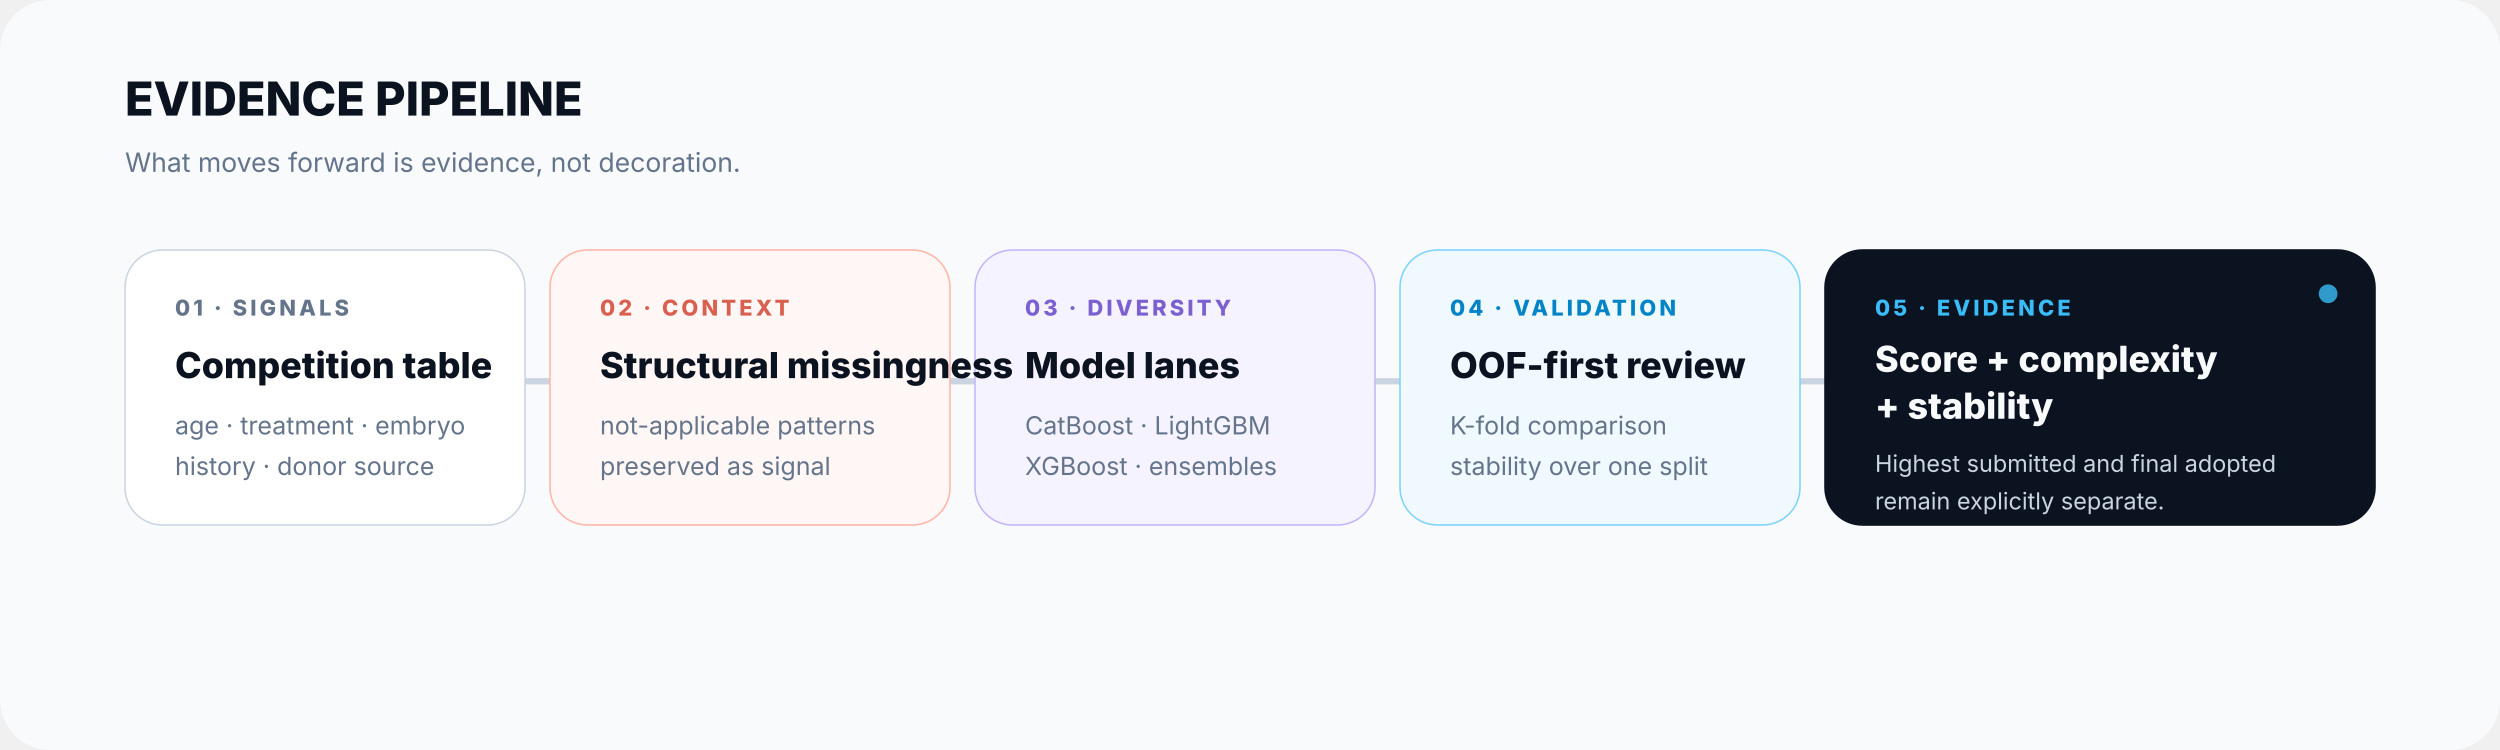
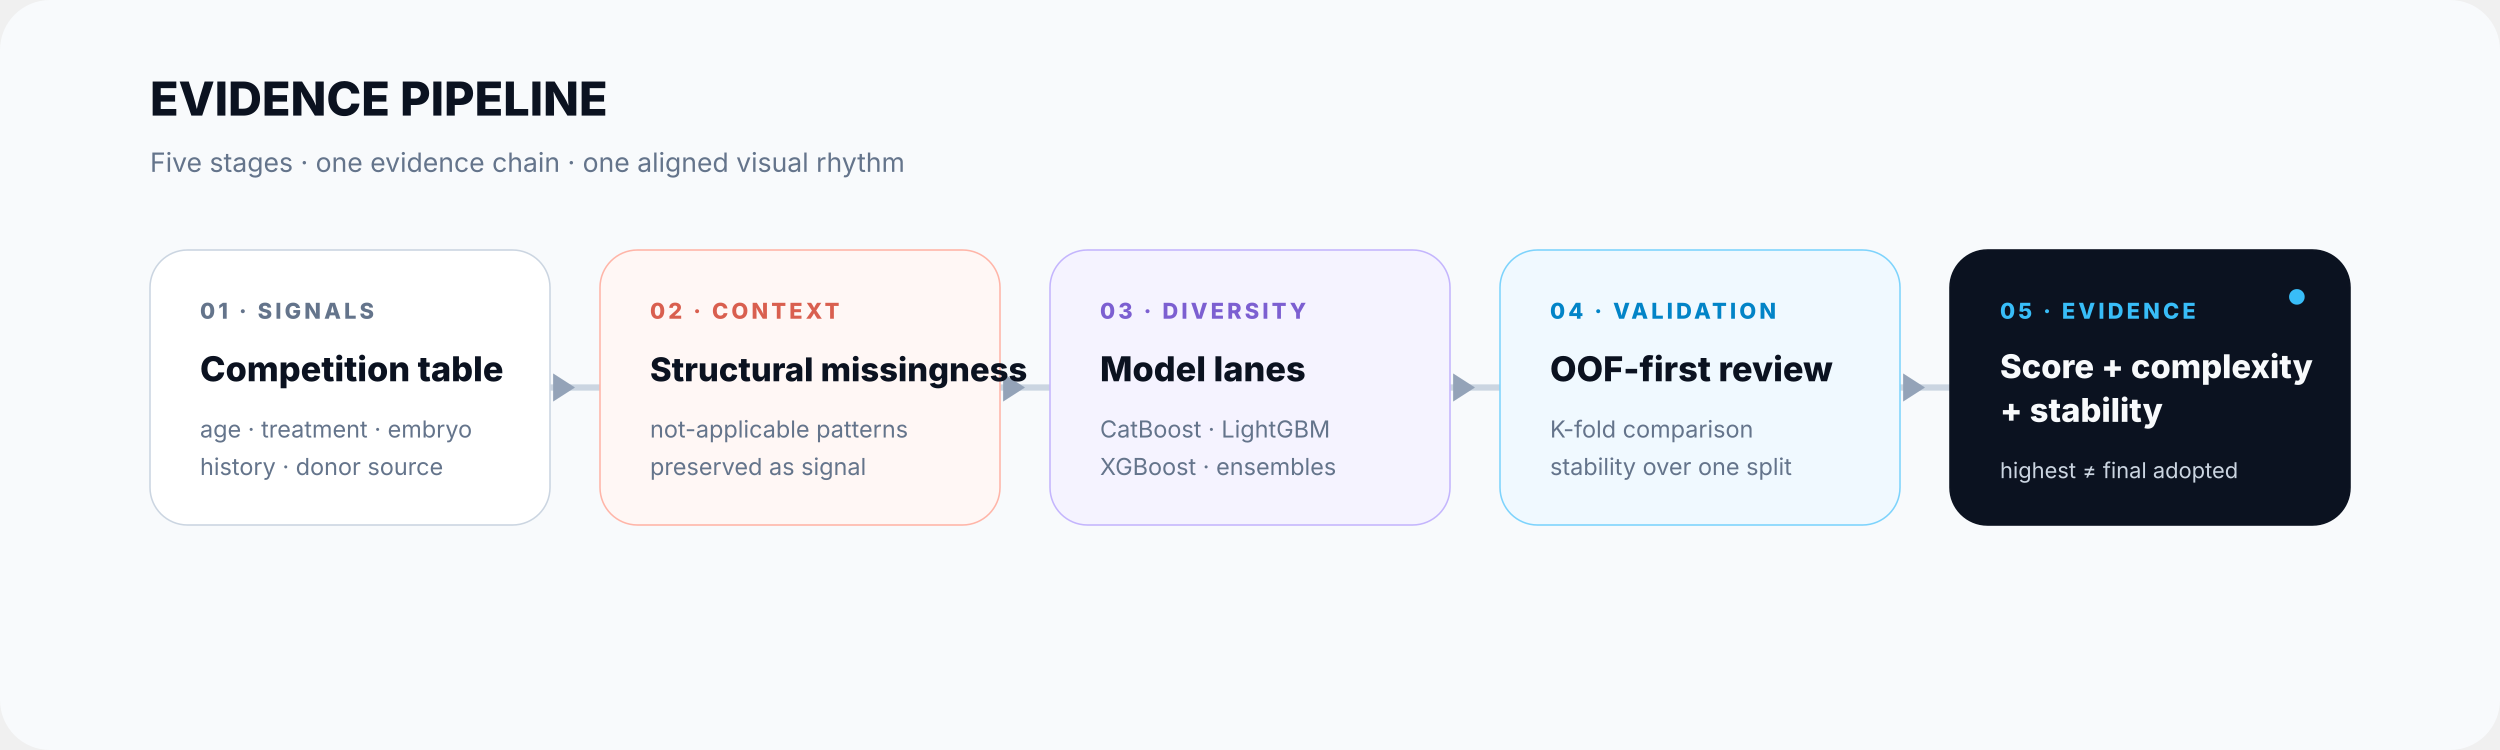
<svg xmlns="http://www.w3.org/2000/svg" width="1600" height="480" viewBox="0 0 1600 480" role="img" aria-labelledby="title desc">
  <rect width="1600" height="480" rx="32" fill="#F8FAFC" />
  <g font-family="system-ui, -apple-system, BlinkMacSystemFont, 'Segoe UI', sans-serif">
    <g data-title="true">
-       <text x="80" y="74" fill="#0B1220" font-size="30" font-weight="820">
+       <text x="96" y="74" fill="#0B1220" font-size="30" font-weight="830">
        <tspan>EVIDENCE PIPELINE</tspan>
      </text>
    </g>
-     <text x="80" y="110" fill="#64748B" font-size="17">
-       <tspan>What moves forward is evidence, not decoration.</tspan>
+     <text x="96" y="110" fill="#64748B" font-size="17">
+       <tspan>Five stages · one evidence chain · one aligned visual rhythm</tspan>
    </text>
-     <path d="M208 244 H1392" stroke="#CBD5E1" stroke-width="4" />
+     <path d="M224 248 H1376" stroke="#CBD5E1" stroke-width="4" />
    <g fill="#94A3B8">
-       <path d="M432 244 l-14 -9 v18z" />
-       <path d="M704 244 l-14 -9 v18z" />
-       <path d="M976 244 l-14 -9 v18z" />
-       <path d="M1248 244 l-14 -9 v18z" />
+       <path d="M368 248 l-14 -9 v18z" />
+       <path d="M656 248 l-14 -9 v18z" />
+       <path d="M944 248 l-14 -9 v18z" />
+       <path d="M1232 248 l-14 -9 v18z" />
    </g>
-     <g data-grid="16">
-       <rect x="80" y="160" width="256" height="176" rx="24" fill="#FFFFFF" stroke="#CBD5E1" />
-       <rect x="352" y="160" width="256" height="176" rx="24" fill="#FFF7F5" stroke="#FFB5A8" />
-       <rect x="624" y="160" width="256" height="176" rx="24" fill="#F5F3FF" stroke="#C4B5FD" />
-       <rect x="896" y="160" width="256" height="176" rx="24" fill="#F0F9FF" stroke="#7DD3FC" />
-       <rect x="1168" y="160" width="352" height="176" rx="24" fill="#0B1220" stroke="#0B1220" />
+     <g data-card-row="true" data-grid="16">
+       <rect x="96" y="160" width="256" height="176" rx="24" fill="#FFFFFF" stroke="#CBD5E1" />
+       <rect x="384" y="160" width="256" height="176" rx="24" fill="#FFF7F5" stroke="#FFB5A8" />
+       <rect x="672" y="160" width="256" height="176" rx="24" fill="#F5F3FF" stroke="#C4B5FD" />
+       <rect x="960" y="160" width="256" height="176" rx="24" fill="#F0F9FF" stroke="#7DD3FC" />
+       <rect x="1248" y="160" width="256" height="176" rx="24" fill="#0B1220" stroke="#0B1220" />
    </g>
-     <text x="112" y="202" fill="#64748B" font-size="14" font-weight="800" letter-spacing="2">
+     <text x="128" y="204" fill="#64748B" font-size="14" font-weight="820" letter-spacing="2">
      <tspan>01 · SIGNALS</tspan>
    </text>
-     <text x="112" y="242" fill="#0B1220" font-size="23" font-weight="780">
+     <text x="128" y="244" fill="#0B1220" font-size="22" font-weight="800">
      <tspan>Competition table</tspan>
    </text>
-     <text x="112" y="278" fill="#64748B" font-size="16">
+     <text x="128" y="280" fill="#64748B" font-size="15">
      <tspan>age · treatment · embryo</tspan>
    </text>
-     <text x="112" y="304" fill="#64748B" font-size="16">
+     <text x="128" y="304" fill="#64748B" font-size="15">
      <tspan>history · donor source</tspan>
    </text>
-     <text x="384" y="202" fill="#D95F4F" font-size="14" font-weight="800" letter-spacing="2">
+     <text x="416" y="204" fill="#D95F4F" font-size="14" font-weight="820" letter-spacing="2">
      <tspan>02 · CONTEXT</tspan>
    </text>
-     <text x="384" y="242" fill="#0B1220" font-size="23" font-weight="780">
+     <text x="416" y="244" fill="#0B1220" font-size="21" font-weight="800">
      <tspan>Structural missingness</tspan>
    </text>
-     <text x="384" y="278" fill="#64748B" font-size="16">
+     <text x="416" y="280" fill="#64748B" font-size="15">
      <tspan>not-applicable patterns</tspan>
    </text>
-     <text x="384" y="304" fill="#64748B" font-size="16">
+     <text x="416" y="304" fill="#64748B" font-size="15">
      <tspan>preserved as signal</tspan>
    </text>
-     <text x="656" y="202" fill="#7C5FD1" font-size="14" font-weight="800" letter-spacing="2">
+     <text x="704" y="204" fill="#7C5FD1" font-size="14" font-weight="820" letter-spacing="2">
      <tspan>03 · DIVERSITY</tspan>
    </text>
-     <text x="656" y="242" fill="#0B1220" font-size="23" font-weight="780">
+     <text x="704" y="244" fill="#0B1220" font-size="22" font-weight="800">
      <tspan>Model lanes</tspan>
    </text>
-     <text x="656" y="278" fill="#64748B" font-size="16">
+     <text x="704" y="280" fill="#64748B" font-size="15">
      <tspan>CatBoost · LightGBM</tspan>
    </text>
-     <text x="656" y="304" fill="#64748B" font-size="16">
+     <text x="704" y="304" fill="#64748B" font-size="15">
      <tspan>XGBoost · ensembles</tspan>
    </text>
-     <text x="928" y="202" fill="#0284C7" font-size="14" font-weight="800" letter-spacing="2">
+     <text x="992" y="204" fill="#0284C7" font-size="14" font-weight="820" letter-spacing="2">
      <tspan>04 · VALIDATION</tspan>
    </text>
-     <text x="928" y="242" fill="#0B1220" font-size="23" font-weight="780">
+     <text x="992" y="244" fill="#0B1220" font-size="22" font-weight="800">
      <tspan>OOF-first review</tspan>
    </text>
-     <text x="928" y="278" fill="#64748B" font-size="16">
+     <text x="992" y="280" fill="#64748B" font-size="15">
      <tspan>K-fold comparison</tspan>
    </text>
-     <text x="928" y="304" fill="#64748B" font-size="16">
+     <text x="992" y="304" fill="#64748B" font-size="15">
      <tspan>stability over one split</tspan>
    </text>
-     <text x="1200" y="202" fill="#38BDF8" font-size="14" font-weight="800" letter-spacing="2">
+     <text x="1280" y="204" fill="#38BDF8" font-size="14" font-weight="820" letter-spacing="2">
      <tspan>05 · EVIDENCE</tspan>
    </text>
-     <text x="1200" y="238" fill="#F8FAFC" font-size="23" font-weight="800">
+     <text x="1280" y="242" fill="#F8FAFC" font-size="21" font-weight="820">
      <tspan>Score + complexity</tspan>
    </text>
-     <text x="1200" y="268" fill="#F8FAFC" font-size="23" font-weight="800">
+     <text x="1280" y="270" fill="#F8FAFC" font-size="21" font-weight="820">
      <tspan>+ stability</tspan>
    </text>
-     <text x="1200" y="302" fill="#CBD5E1" font-size="15">
-       <tspan>Highest submitted and final adopted</tspan>
+     <text x="1280" y="306" fill="#CBD5E1" font-size="14">
+       <tspan>highest ≠ final adopted</tspan>
    </text>
-     <text x="1200" y="326" fill="#CBD5E1" font-size="15">
-       <tspan>remain explicitly separate.</tspan>
-     </text>
-     <circle cx="1490" cy="188" r="6" fill="#38BDF8" opacity="0.8">
-       <animate attributeName="opacity" values="0.35;0.95;0.35" dur="4.8s" repeatCount="indefinite" />
+     <circle cx="1470" cy="190" r="5" fill="#38BDF8">
+       <animate attributeName="opacity" values="0.3;0.95;0.3" dur="4.8s" repeatCount="indefinite" />
    </circle>
  </g>
</svg>
